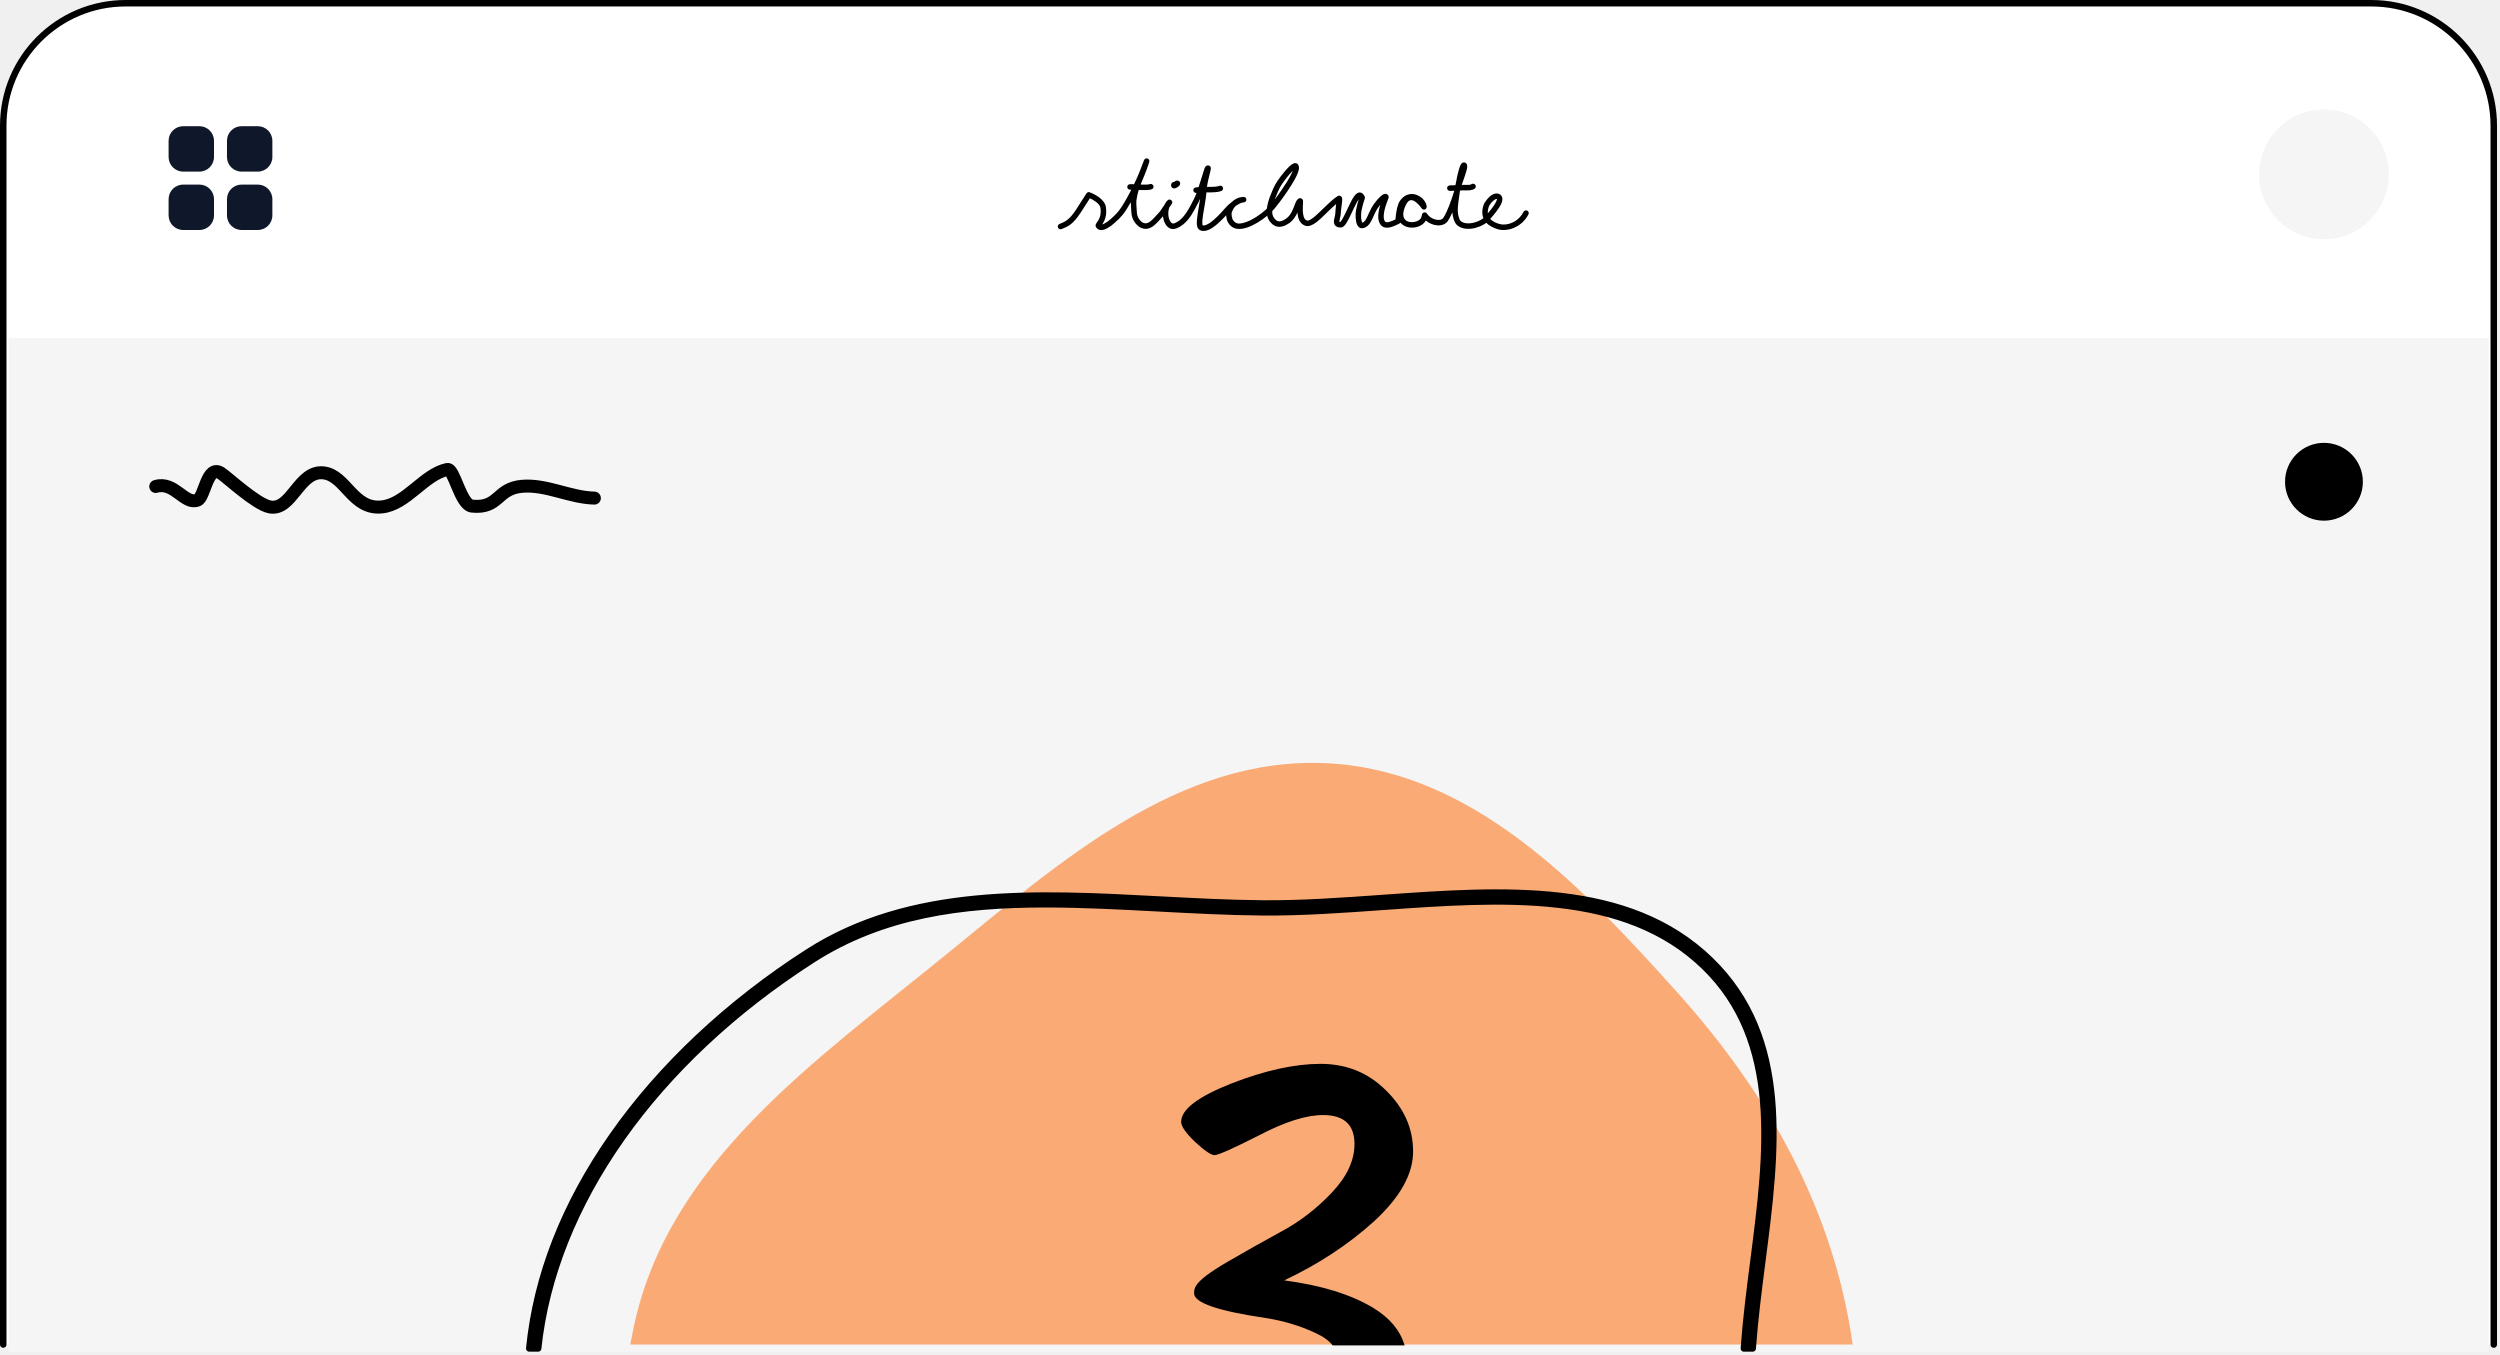
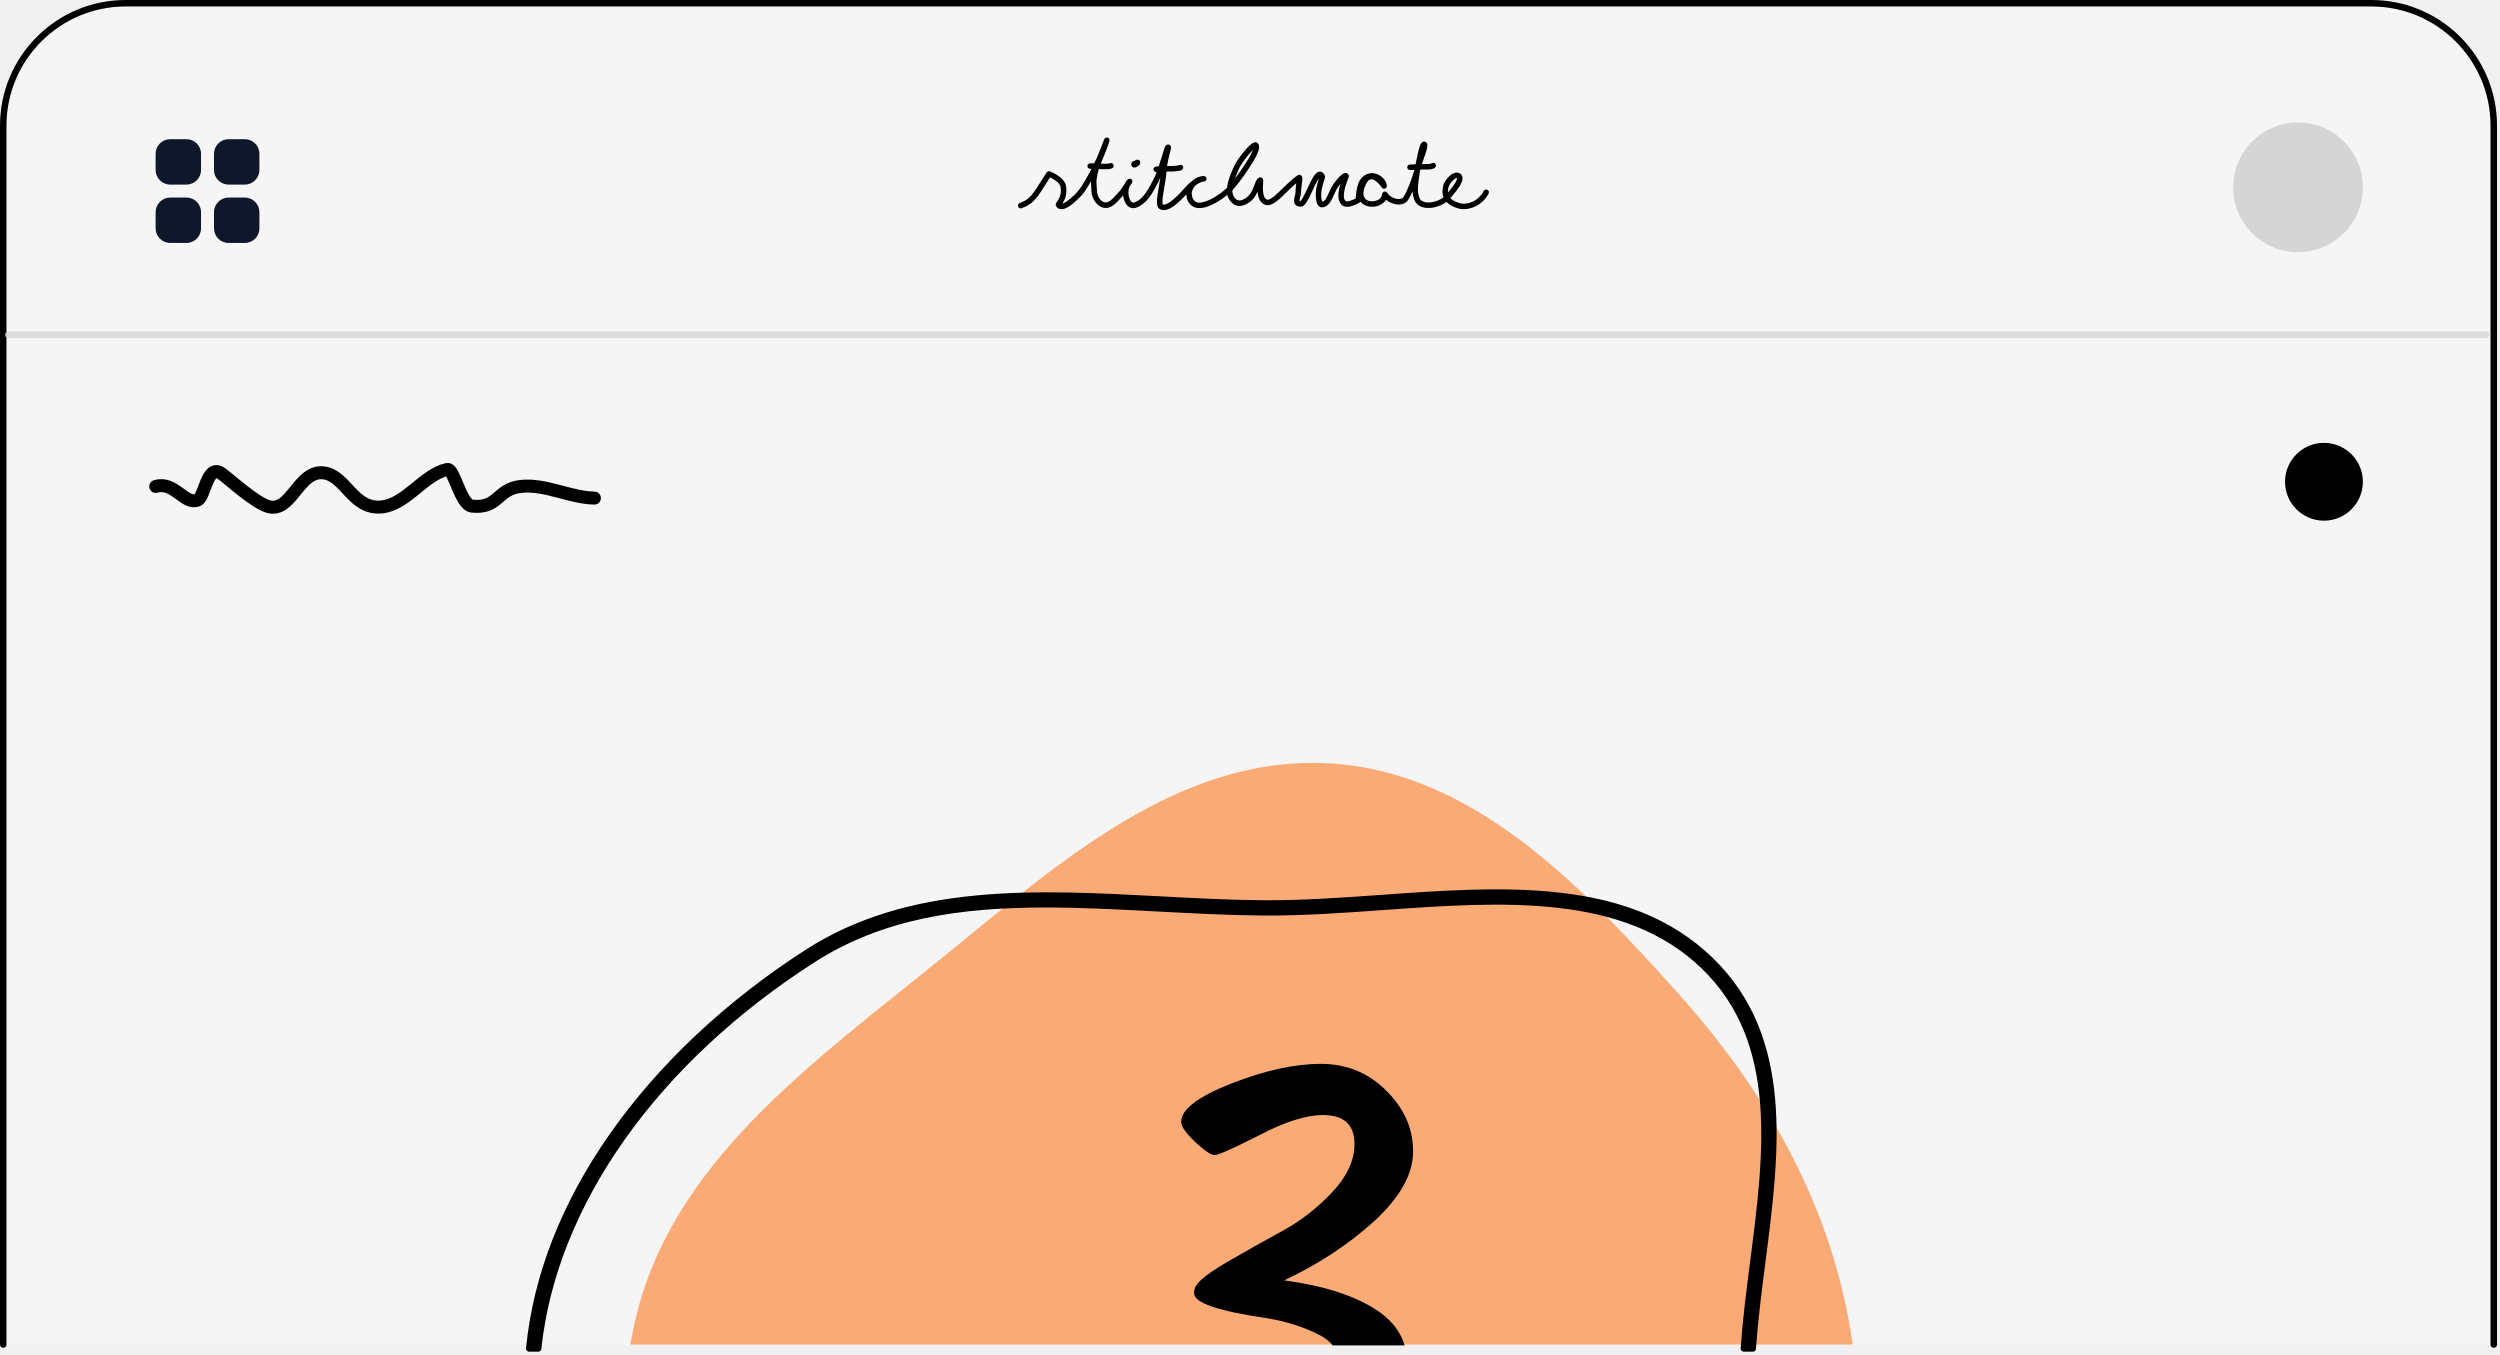
<svg xmlns="http://www.w3.org/2000/svg" width="100%" height="100%" viewBox="0 0 803 435" version="1.1" xml:space="preserve" style="fill-rule:evenodd;clip-rule:evenodd;stroke-linecap:round;stroke-linejoin:round;stroke-miterlimit:1.5;">
-   <path d="M800.998,431.866l0,-391.505c0,-21.701 -17.618,-39.319 -39.318,-39.319l-721.319,-0c-21.701,-0 -39.319,17.618 -39.319,39.319l-0,391.505" style="fill:#fff;stroke:#000;stroke-width:2.08px;" />
-   <rect x="2.754" y="108.576" width="796.609" height="325.703" style="fill:#f5f5f5;" />
+   <path d="M800.998,431.866l0,-391.505c0,-21.701 -17.618,-39.319 -39.318,-39.319l-721.319,-0c-21.701,-0 -39.319,17.618 -39.319,39.319l-0,391.505" style="fill:#f5f5f5;stroke:#000;stroke-width:2.08px;" />
  <path d="M50.026,156.252c5.982,-1.797 9.307,6.061 13.445,4.371c2.292,-0.936 3.04,-11.56 7.466,-8.658c2.217,1.454 11.343,10.012 15.715,10.855c7.1,1.371 9.353,-11.808 17.24,-10.939c7.22,0.794 9.378,11.953 18.78,10.939c7.916,-0.854 13.531,-10.472 20.996,-12.028c2.216,-0.462 4.211,11.416 7.989,11.779c8.78,0.846 7.797,-5.661 16.009,-6.373c7.836,-0.68 15.335,3.607 23.249,3.791" style="fill:none;stroke:#000;stroke-width:4.17px;" />
-   <path d="M58.84,40.537c-2.589,0 -4.687,2.099 -4.687,4.688l-0,5.208c-0,2.589 2.098,4.688 4.687,4.688l5.209,-0c2.588,-0 4.687,-2.099 4.687,-4.688l0,-5.208c0,-2.589 -2.099,-4.688 -4.687,-4.688l-5.209,0Zm0,18.75c-2.589,0 -4.687,2.099 -4.687,4.688l-0,5.208c-0,2.589 2.098,4.688 4.687,4.688l5.209,-0c2.588,-0 4.687,-2.099 4.687,-4.688l0,-5.208c0,-2.589 -2.099,-4.688 -4.687,-4.688l-5.209,0Zm18.75,-18.75c-2.589,0 -4.687,2.099 -4.687,4.688l-0,5.208c-0,2.589 2.098,4.688 4.687,4.688l5.209,-0c2.588,-0 4.687,-2.099 4.687,-4.688l0,-5.208c0,-2.589 -2.099,-4.688 -4.687,-4.688l-5.209,0Zm0,18.75c-2.589,0 -4.687,2.099 -4.687,4.688l-0,5.208c-0,2.589 2.098,4.688 4.687,4.688l5.209,-0c2.588,-0 4.687,-2.099 4.687,-4.688l0,-5.208c0,-2.589 -2.099,-4.688 -4.687,-4.688l-5.209,0Z" style="fill:#0f172a;" />
+   <path d="M54.674,44.704c-2.589,0 -4.688,2.099 -4.688,4.688l0,5.208c0,2.589 2.099,4.687 4.688,4.687l5.208,0c2.589,0 4.687,-2.098 4.687,-4.687l0,-5.208c0,-2.589 -2.098,-4.688 -4.687,-4.688l-5.208,0Zm-0,18.75c-2.589,0 -4.688,2.099 -4.688,4.688l0,5.208c0,2.589 2.099,4.687 4.688,4.687l5.208,0c2.589,0 4.687,-2.098 4.687,-4.687l0,-5.208c0,-2.589 -2.098,-4.688 -4.687,-4.688l-5.208,0Zm18.75,-18.75c-2.589,0 -4.688,2.099 -4.688,4.688l0,5.208c0,2.589 2.099,4.687 4.688,4.687l5.208,0c2.589,0 4.687,-2.098 4.687,-4.687l0,-5.208c0,-2.589 -2.098,-4.688 -4.687,-4.688l-5.208,0Zm-0,18.75c-2.589,0 -4.688,2.099 -4.688,4.688l0,5.208c0,2.589 2.099,4.687 4.688,4.687l5.208,0c2.589,0 4.687,-2.098 4.687,-4.687l0,-5.208c0,-2.589 -2.098,-4.688 -4.687,-4.688l-5.208,0Z" style="fill:#0f172a;" />
  <path d="M202.443,431.866c0.325,-1.726 0.665,-3.451 1.018,-5.165c10.918,-53.071 58.268,-85.748 100.273,-119.963c36.863,-30.024 75.119,-63.987 122.604,-61.579c46.452,2.357 81.222,38.902 112.308,73.494c29.305,32.594 50.33,69.89 56.438,113.213l-392.641,-0Z" style="fill:#faaa75;" />
  <path d="M169.994,433.121c2.323,-23.293 11.281,-46.21 26.699,-68.245c15.558,-22.247 37.281,-42.664 62.83,-59.047c32.981,-21.147 73.515,-18.992 112.712,-16.909c10.981,0.584 22.331,1.188 33.398,1.279c12.396,0.107 25.563,-0.837 38.299,-1.744c38.857,-2.769 79.03,-5.632 105.435,19.933c25.923,25.098 21.221,61.537 16.674,96.781c-1.19,9.242 -2.411,18.723 -3.069,27.952l-2.837,0c0.658,-9.37 1.898,-18.962 3.106,-28.313c4.455,-34.551 9.058,-70.276 -15.84,-94.389c-25.493,-24.686 -65.036,-21.866 -103.271,-19.143c-12.786,0.911 -26.002,1.862 -38.525,1.751c-11.124,-0.092 -22.509,-0.698 -33.526,-1.282c-12.304,-0.654 -24.411,-1.298 -36.199,-1.298c-27.027,-0 -52.399,3.381 -74.83,17.764c-50.969,32.683 -83.339,78.809 -88.196,124.91l-2.86,0Z" style="fill-rule:nonzero;stroke:#000;stroke-width:2.08px;stroke-linecap:butt;stroke-miterlimit:2;" />
  <path d="M428.04,432.144c-1.179,-1.546 -3.065,-2.895 -5.658,-4.047c-4.755,-2.246 -10.039,-3.831 -15.851,-4.756c-15.323,-2.245 -22.984,-4.887 -22.984,-7.925c0,-1.057 0.198,-1.849 0.595,-2.378c1.056,-1.849 4.425,-4.425 10.105,-7.727c5.679,-3.302 11.425,-6.539 17.238,-9.709c5.944,-3.17 11.36,-7.331 16.247,-12.482c4.887,-5.152 7.331,-10.37 7.331,-15.653c-0,-6.209 -3.368,-9.313 -10.105,-9.313c-5.416,0 -12.285,2.18 -20.606,6.539c-8.322,4.227 -13.077,6.34 -14.266,6.34c-1.057,0 -3.104,-1.387 -6.143,-4.161c-3.038,-2.906 -4.557,-5.085 -4.557,-6.538c0,-3.963 5.35,-8.058 16.049,-12.285c10.832,-4.227 20.409,-6.34 28.73,-6.34c8.322,-0 15.323,2.84 21.003,8.52c5.812,5.68 8.718,12.218 8.718,19.615c-0,7.265 -4.161,14.729 -12.483,22.39c-8.321,7.529 -17.964,13.87 -28.928,19.021c12.02,1.585 21.597,4.557 28.73,8.916c5.245,3.205 8.562,7.196 9.95,11.973l-23.115,-0Z" style="fill-rule:nonzero;" />
  <g>
    <g>
-       <path d="M364.242,59.193c-0.229,-0.033 -0.478,-0.063 -1.317,-0.031c-0.487,0.018 -0.867,0.429 -0.849,0.916c0.018,0.487 0.429,0.867 0.916,0.849c0.149,-0.006 0.279,-0.01 0.394,-0.012c-1.227,2.416 -2.919,5.507 -4.277,7.106c-0.69,0.813 -2.065,2.22 -3.416,3.185c-0.583,0.417 -1.153,0.755 -1.652,0.88l0.045,-0.067c0.668,-1.02 1.568,-2.787 1.121,-5.548c-0.197,-1.216 -1.088,-2.272 -2.139,-3.064c-1.406,-1.06 -3.045,-1.653 -3.045,-1.653c-0.389,-0.141 -0.825,0.008 -1.046,0.359c-0,-0 -1.645,2.602 -3.26,5.097c-2.276,3.515 -3.677,4.032 -5.411,4.735c-0.451,0.183 -0.669,0.699 -0.486,1.15c0.183,0.452 0.698,0.67 1.15,0.487c1.989,-0.807 3.617,-1.378 6.229,-5.413c1.135,-1.752 2.284,-3.558 2.871,-4.482c0.514,0.235 1.256,0.618 1.935,1.13c0.682,0.514 1.331,1.147 1.459,1.936c0.445,2.752 -0.824,4.244 -1.254,4.875c-0.178,0.26 -0.265,0.474 -0.293,0.614c-0.056,0.287 0.008,0.517 0.123,0.704c0.595,0.966 1.604,1.179 2.835,0.728c1.901,-0.697 4.502,-3.24 5.58,-4.51c0.855,-1.006 1.84,-2.579 2.768,-4.22c0.006,1.001 0.134,2.471 0.17,3.325c0.107,2.596 1.997,4.512 3.283,4.986c1.54,0.567 2.821,0.124 4.049,-0.871c0.919,-0.745 1.812,-1.832 2.82,-2.908c0.079,0.673 0.241,1.318 0.478,1.879c0.723,1.708 2.086,2.657 3.816,2.009c1.547,-0.579 2.805,-1.653 3.848,-2.939c1.452,-1.79 2.48,-3.993 3.355,-5.65c0.145,-0.275 0.298,-0.605 0.455,-0.976c-0.373,2.615 -0.981,5.378 -1.077,7.217c-0.04,0.774 0.013,1.411 0.16,1.859c0.164,0.498 0.446,0.829 0.795,1.019c0.822,0.446 1.86,0.386 2.995,-0.14c1.727,-0.8 3.774,-2.735 5.465,-4.59c0.106,1.474 0.581,2.796 1.946,3.748c1.172,0.816 2.914,0.802 4.805,0.167c2.212,-0.743 4.658,-2.292 6.439,-3.784c0.111,0.508 0.292,0.986 0.557,1.414c0.742,1.2 1.605,1.807 2.49,2.038c1.284,0.335 2.696,-0.144 4.05,-1.089c1.242,-0.867 2.041,-2.149 2.618,-3.387c0.027,0.356 0.069,0.704 0.129,1.025c0.29,1.549 1.048,2.84 2.527,3.246c0.913,0.251 2.094,-0.16 3.367,-1.114c1.909,-1.429 4.206,-4.071 6.408,-5.892c-0.117,0.976 -0.247,2.208 -0.27,2.99c-0.021,0.737 -0.372,1.626 -0.438,2.333c-0.058,0.626 0.067,1.156 0.387,1.545c0.307,0.372 0.83,0.679 1.756,0.68c0.306,0.001 0.645,-0.109 0.983,-0.382c0.28,-0.227 0.589,-0.599 0.9,-1.089c0.976,-1.534 2.117,-4.386 3.183,-6.363c0.262,-0.486 0.517,-0.914 0.766,-1.243c-0.243,0.768 -0.628,2.087 -0.865,3.378c-0.299,1.635 -0.167,3.77 0.353,4.84c0.404,0.831 1.036,1.179 1.73,1.074c1.179,-0.178 1.984,-0.921 2.635,-2.027c0.745,-1.262 1.284,-3.066 2.389,-4.63c0.196,-0.276 0.429,-0.583 0.68,-0.89c-0.169,0.525 -0.309,1.009 -0.364,1.316c-0.082,0.461 -0.383,1.716 -0.294,2.937c0.071,0.984 0.394,1.934 1.122,2.586c0.545,0.488 1.364,0.64 2.268,0.503c1.571,-0.237 3.42,-1.316 3.42,-1.316c0.123,-0.073 0.225,-0.173 0.298,-0.291c0.043,0.056 0.088,0.111 0.134,0.164c1.351,1.559 3.913,1.829 5.846,1.031c0.951,-0.392 1.735,-1.029 2.186,-1.848c1.101,0.946 2.534,1.501 3.83,1.561c1.361,0.062 2.561,-0.413 3.226,-1.398c0.487,-0.723 0.979,-1.682 1.458,-2.779c0.057,0.646 0.208,1.512 0.462,2.281c0.252,0.766 0.621,1.431 1.046,1.8c1.189,1.033 2.815,1.339 4.455,1.17c1.918,-0.196 3.832,-1.042 4.967,-1.904c0.99,1.05 2.41,1.692 3.743,2.083c2.803,0.823 7.5,-0.429 9.772,-4.782c0.226,-0.432 0.058,-0.966 -0.374,-1.191c-0.432,-0.226 -0.966,-0.058 -1.192,0.374c-1.804,3.458 -5.482,4.558 -7.709,3.904c-1.062,-0.311 -2.238,-0.777 -2.997,-1.634c1.142,-1.286 2.9,-3.391 3.577,-4.968c0.544,-1.266 0.383,-2.294 -0.358,-2.835c-0.667,-0.489 -1.469,-0.495 -2.284,-0.115c-1.363,0.634 -2.768,2.504 -3.079,3.457c-0.575,1.759 -0.495,3.136 -0.057,4.223c-0.862,0.731 -2.534,1.462 -4.189,1.632c-1.141,0.117 -2.289,-0.028 -3.116,-0.747c-0.235,-0.204 -0.389,-0.597 -0.528,-1.019c-0.262,-0.795 -0.395,-1.718 -0.399,-2.232c-0.011,-1.316 0.288,-3.816 0.703,-6.359c0.017,-0.055 0.034,-0.11 0.05,-0.165l1.225,-0.046c0.545,-0.021 1.222,0.047 1.866,-0.017c0.561,-0.056 1.099,-0.204 1.559,-0.505c0.408,-0.266 0.523,-0.814 0.256,-1.222c-0.266,-0.408 -0.814,-0.523 -1.222,-0.256c-0.296,0.194 -0.665,0.229 -1.029,0.243c-0.527,0.021 -1.056,-0.024 -1.497,-0.008l-0.624,0.024c0.491,-1.534 1.358,-3.757 1.649,-5.074c0.148,-0.669 0.126,-1.187 0.022,-1.457c-0.156,-0.407 -0.444,-0.62 -0.814,-0.686c-0.251,-0.045 -0.534,-0.007 -0.813,0.218c-0.209,0.167 -0.532,0.685 -0.801,1.516c-0.403,1.241 -0.868,3.333 -1.275,5.56l-1.831,0.069c-0.487,0.019 -0.868,0.429 -0.849,0.916c0.018,0.487 0.429,0.867 0.916,0.849l1.396,-0.053c-1.018,3.322 -2.284,6.873 -3.549,8.747c-0.339,0.502 -0.987,0.653 -1.68,0.622c-1.282,-0.059 -2.758,-0.788 -3.521,-2.006c-0.259,-0.413 -0.804,-0.538 -1.217,-0.28c-0.261,0.164 -0.407,0.442 -0.414,0.729c-0.064,0.104 -0.107,0.222 -0.124,0.35c-0.128,1 -1.117,1.607 -2.182,1.839c-1.13,0.246 -2.423,0.072 -3.152,-0.769c-0.643,-0.742 -0.763,-1.953 -0.122,-3.71c0.592,-1.619 1.208,-2.365 1.943,-2.482c0.643,-0.103 1.266,0.289 1.809,0.724c1.005,0.806 1.726,1.898 1.726,1.898c0.213,0.323 0.612,0.47 0.983,0.362c0.372,-0.108 0.63,-0.445 0.637,-0.832c0.014,-0.766 -0.43,-1.746 -1.235,-2.558c-1.043,-1.052 -2.653,-1.814 -4.282,-1.521c-1.081,0.195 -2.196,0.842 -3.148,2.247c-0.348,0.513 -0.635,1.326 -0.843,2.222c-0.31,1.337 -0.465,2.864 -0.528,3.63c-0.428,0.222 -1.146,0.562 -1.871,0.761c-0.327,0.09 -0.655,0.153 -0.95,0.144c-0.152,-0.005 -0.295,-0.014 -0.394,-0.103c-0.387,-0.347 -0.502,-0.875 -0.54,-1.399c-0.075,-1.04 0.202,-2.107 0.272,-2.5c0.173,-0.968 1.098,-3.273 1.251,-3.775c0.137,-0.45 -0.024,-0.735 -0.055,-0.791c-0.147,-0.26 -0.356,-0.416 -0.604,-0.497c-0.226,-0.075 -0.522,-0.086 -0.864,0.051c-0.274,0.111 -0.641,0.36 -1.033,0.717c-0.728,0.663 -1.613,1.721 -2.192,2.541c-0.963,1.362 -1.527,2.892 -2.136,4.129c-0.415,0.844 -0.796,1.567 -1.541,1.766c-0.051,-0.097 -0.129,-0.257 -0.169,-0.391c-0.271,-0.912 -0.285,-2.314 -0.081,-3.424c0.354,-1.935 0.965,-3.567 1.058,-3.933c0.089,-0.349 -0.003,-0.57 -0.032,-0.639c-0.369,-0.862 -0.878,-1.196 -1.322,-1.282c-0.345,-0.067 -0.713,-0.007 -1.087,0.219c-0.318,0.193 -0.667,0.543 -1.013,1.029c-1.19,1.675 -2.559,5.254 -3.724,7.252c-0.173,0.297 -0.339,0.554 -0.5,0.754c-0.06,0.075 -0.148,0.161 -0.199,0.209c-0.109,-0.011 -0.215,-0.033 -0.267,-0.045c-0.005,-0.045 -0.011,-0.119 -0.009,-0.169c0.007,-0.137 0.032,-0.284 0.062,-0.438c0.135,-0.675 0.37,-1.434 0.389,-2.083c0.044,-1.525 0.518,-3.949 0.456,-4.692c-0.041,-0.475 -0.27,-0.733 -0.43,-0.849c-0.28,-0.202 -0.644,-0.305 -1.091,-0.016c-2.269,1.463 -4.768,4.297 -6.921,6.193c-0.65,0.572 -1.263,1.054 -1.826,1.359c-0.374,0.202 -0.699,0.347 -0.991,0.267c-0.81,-0.222 -1.1,-1.02 -1.259,-1.868c-0.334,-1.778 0.007,-3.895 -0.062,-4.425c-0.068,-0.518 -0.378,-0.731 -0.565,-0.815c-0.224,-0.1 -0.487,-0.13 -0.785,0.016c-0.231,0.112 -0.461,0.309 -0.666,0.609c-0.181,0.266 -0.357,0.639 -0.538,1.088c-0.544,1.349 -1.156,3.565 -2.877,4.765c-0.88,0.614 -1.761,1.047 -2.594,0.829c-0.525,-0.136 -0.994,-0.547 -1.435,-1.259c-0.347,-0.561 -0.458,-1.246 -0.445,-1.961c0.666,-0.668 1.004,-1.151 2.278,-2.768c0.805,-1.022 3.991,-5.367 5.48,-8.436c0.502,-1.036 0.809,-1.951 0.842,-2.59c0.024,-0.456 -0.075,-0.823 -0.249,-1.097c-0.305,-0.48 -0.815,-0.705 -1.537,-0.411c-0.321,0.13 -0.746,0.424 -1.209,0.848c-0.887,0.811 -1.998,2.132 -2.878,3.298c-1.543,2.044 -2.103,3.105 -3.001,5.346c-0.166,0.416 -1.042,2.348 -1.364,4.402c-0.032,0.202 -0.058,0.405 -0.077,0.608c-0.139,0.13 -0.295,0.273 -0.472,0.435c-1.644,1.498 -4.165,3.192 -6.427,3.952c-1.272,0.427 -2.445,0.607 -3.233,0.058c-0.979,-0.683 -1.182,-1.691 -1.212,-2.768c-0.01,-0.361 0.199,-0.961 0.563,-1.575c0.19,-0.319 0.427,-0.642 0.712,-0.935c0.988,-0.707 1.802,-1.015 2.272,-1.133c0.032,-0.003 0.063,-0.005 0.095,-0.007c0.497,-0.032 0.726,-0.193 0.767,-0.225c0.383,-0.297 0.379,-0.65 0.32,-0.901c-0.033,-0.142 -0.167,-0.631 -0.804,-0.685c-0.057,-0.005 -0.231,0.004 -0.499,0.056c-1.378,0.116 -2.485,0.749 -3.315,1.564c-0.728,0.533 -1.514,1.237 -2.315,2.167c-1.437,1.666 -3.304,3.637 -4.993,4.712c-0.49,0.312 -0.959,0.546 -1.393,0.649c-0.26,0.061 -0.5,0.078 -0.708,-0.01c-0.02,-0.061 -0.064,-0.205 -0.079,-0.312c-0.036,-0.267 -0.037,-0.589 -0.018,-0.953c0.122,-2.343 1.075,-6.188 1.316,-9.315c0.554,0.003 1.111,0.008 1.645,-0.003c1.242,-0.023 2.373,-0.133 3.157,-0.45c0.452,-0.182 0.671,-0.697 0.489,-1.149c-0.183,-0.452 -0.698,-0.671 -1.15,-0.488c-0.627,0.252 -1.536,0.303 -2.529,0.322c-0.473,0.009 -0.963,0.008 -1.455,0.007c0.341,-2.364 1.234,-5.152 1.268,-5.833c0.043,-0.867 -0.582,-1.072 -0.899,-1.082c-0.155,-0.005 -0.543,0.028 -0.913,0.511c-0.054,0.07 -0.244,0.5 -0.461,1.192c-0.367,1.172 -0.994,3.293 -1.66,5.278c-0.344,0.027 -0.671,0.066 -0.975,0.121c-0.479,0.088 -0.798,0.548 -0.71,1.027c0.087,0.48 0.547,0.798 1.026,0.711l0.003,-0.001c-0.298,0.795 -0.59,1.492 -0.856,1.995c-0.696,1.318 -1.485,3.002 -2.532,4.515c-0.965,1.395 -2.148,2.654 -3.728,3.245c-0.756,0.284 -1.254,-0.297 -1.57,-1.044c-0.403,-0.951 -0.511,-2.225 -0.271,-3.335c0.052,-0.239 0.119,-0.471 0.205,-0.689c0.332,-0.481 0.611,-0.89 0.731,-1.069c0.081,-0.121 0.12,-0.196 0.125,-0.205c0.322,-0.676 -0.216,-1.055 -0.315,-1.119c-0.127,-0.083 -0.584,-0.364 -1.078,0.087c-0.43,0.394 -0.773,0.899 -1.026,1.473c-0.658,0.968 -1.451,2.128 -1.501,2.18c-1.056,1.103 -1.963,2.257 -2.907,3.023c-0.711,0.576 -1.434,0.914 -2.327,0.586c-0.865,-0.319 -2.057,-1.657 -2.129,-3.402c-0.042,-1.014 -0.247,-2.966 -0.153,-3.744c0.152,-1.248 0.418,-2.372 0.756,-3.446c0.463,0.029 1.744,0.098 2.751,0.045c0.695,-0.037 1.28,-0.163 1.56,-0.322c0.423,-0.241 0.571,-0.781 0.329,-1.204c-0.237,-0.416 -0.762,-0.566 -1.182,-0.342c-0.03,0.006 -0.473,0.087 -0.8,0.104c-0.678,0.036 -1.489,0.011 -2.047,-0.015c0.772,-2.005 1.717,-3.978 2.518,-6.45c0.191,-0.59 0.269,-0.877 0.276,-0.924c0.08,-0.544 -0.259,-0.778 -0.345,-0.842c-0.237,-0.177 -0.526,-0.254 -0.876,-0.105c-0.027,0.012 -0.34,0.137 -0.524,0.601c-0.26,0.653 -1.459,3.964 -2.467,6.144c-0.119,0.257 -0.369,0.793 -0.711,1.497Zm116.566,4.729c-0.086,-0.043 -0.185,-0.02 -0.286,0.01c-0.179,0.054 -0.36,0.157 -0.541,0.283c-0.82,0.572 -1.595,1.613 -1.784,2.191c-0.266,0.816 -0.357,1.516 -0.304,2.118c0.8,-0.928 1.736,-2.093 2.35,-3.143c0.227,-0.388 0.409,-0.755 0.506,-1.084c0.032,-0.106 0.054,-0.206 0.06,-0.299c0.002,-0.022 0,-0.054 -0.001,-0.076Zm-65.572,-9.063c-0.052,0.047 -0.102,0.095 -0.15,0.143c-0.75,0.753 -1.609,1.793 -2.312,2.724c-1.424,1.888 -1.941,2.868 -2.77,4.939c-0.074,0.185 -0.306,0.7 -0.558,1.397l0.082,-0.105c0.775,-0.983 3.847,-5.16 5.279,-8.114c0.17,-0.35 0.316,-0.68 0.429,-0.984Zm-38.037,3.604c-0.408,-0.058 -0.814,0.177 -0.956,0.58c-0.212,0.6 -0.002,0.954 0.166,1.143c0.184,0.207 0.456,0.352 0.828,0.331c0.316,-0.018 0.903,-0.298 1.282,-0.614c0.289,-0.242 0.458,-0.514 0.509,-0.667c0.079,-0.238 0.056,-0.445 -0.002,-0.612c-0.082,-0.234 -0.386,-0.809 -1.289,-0.57c-0.236,0.062 -0.424,0.214 -0.538,0.409Z" />
+       <path d="M351.442,52.489c-0.229,-0.032 -0.477,-0.063 -1.317,-0.031c-0.487,0.019 -0.867,0.429 -0.848,0.916c0.018,0.487 0.428,0.867 0.915,0.849c0.149,-0.006 0.28,-0.009 0.395,-0.011c-1.228,2.415 -2.92,5.506 -4.277,7.106c-0.69,0.812 -2.066,2.22 -3.416,3.184c-0.583,0.417 -1.153,0.756 -1.653,0.881l0.045,-0.068c0.668,-1.019 1.568,-2.787 1.121,-5.548c-0.197,-1.216 -1.088,-2.272 -2.139,-3.064c-1.405,-1.06 -3.044,-1.652 -3.044,-1.652c-0.39,-0.141 -0.825,0.008 -1.047,0.358c0,0 -1.645,2.603 -3.26,5.097c-2.276,3.516 -3.677,4.032 -5.41,4.735c-0.452,0.184 -0.67,0.699 -0.487,1.151c0.184,0.451 0.699,0.669 1.15,0.486c1.99,-0.807 3.618,-1.377 6.23,-5.412c1.134,-1.753 2.283,-3.558 2.87,-4.483c0.514,0.235 1.257,0.619 1.935,1.13c0.682,0.514 1.331,1.147 1.459,1.936c0.446,2.753 -0.823,4.244 -1.254,4.875c-0.178,0.26 -0.265,0.474 -0.292,0.614c-0.057,0.287 0.007,0.517 0.122,0.705c0.595,0.965 1.604,1.178 2.835,0.727c1.901,-0.696 4.503,-3.239 5.581,-4.509c0.854,-1.007 1.839,-2.579 2.768,-4.221c0.005,1.001 0.134,2.472 0.169,3.325c0.107,2.596 1.997,4.513 3.283,4.986c1.541,0.567 2.822,0.124 4.049,-0.871c0.919,-0.745 1.813,-1.831 2.82,-2.908c0.079,0.673 0.241,1.318 0.479,1.879c0.723,1.708 2.086,2.657 3.816,2.01c1.547,-0.579 2.805,-1.654 3.847,-2.939c1.452,-1.791 2.481,-3.994 3.355,-5.651c0.145,-0.274 0.298,-0.604 0.455,-0.976c-0.373,2.615 -0.981,5.378 -1.076,7.217c-0.041,0.774 0.012,1.411 0.16,1.859c0.164,0.498 0.445,0.83 0.795,1.019c0.822,0.446 1.86,0.387 2.994,-0.139c1.728,-0.801 3.774,-2.735 5.465,-4.591c0.107,1.475 0.581,2.796 1.946,3.748c1.172,0.817 2.914,0.802 4.805,0.167c2.213,-0.743 4.658,-2.292 6.44,-3.784c0.111,0.508 0.291,0.986 0.556,1.414c0.743,1.2 1.605,1.808 2.491,2.039c1.283,0.334 2.695,-0.145 4.05,-1.09c1.241,-0.866 2.041,-2.149 2.618,-3.387c0.027,0.356 0.068,0.705 0.128,1.026c0.291,1.548 1.048,2.839 2.528,3.246c0.912,0.25 2.093,-0.161 3.367,-1.114c1.908,-1.43 4.206,-4.072 6.408,-5.892c-0.117,0.976 -0.248,2.208 -0.27,2.99c-0.022,0.736 -0.372,1.626 -0.438,2.332c-0.059,0.626 0.066,1.157 0.386,1.545c0.308,0.373 0.83,0.679 1.756,0.681c0.306,0 0.646,-0.109 0.984,-0.383c0.28,-0.226 0.588,-0.599 0.9,-1.089c0.975,-1.534 2.116,-4.386 3.183,-6.363c0.262,-0.485 0.517,-0.914 0.765,-1.243c-0.242,0.768 -0.628,2.087 -0.864,3.378c-0.3,1.635 -0.168,3.77 0.352,4.84c0.405,0.831 1.037,1.179 1.731,1.075c1.178,-0.178 1.983,-0.922 2.635,-2.027c0.744,-1.263 1.284,-3.066 2.389,-4.631c0.195,-0.276 0.429,-0.583 0.679,-0.889c-0.169,0.525 -0.308,1.008 -0.363,1.315c-0.082,0.461 -0.383,1.716 -0.295,2.937c0.071,0.984 0.395,1.935 1.123,2.587c0.544,0.488 1.364,0.639 2.267,0.503c1.571,-0.237 3.42,-1.317 3.42,-1.317c0.123,-0.073 0.225,-0.173 0.299,-0.291c0.043,0.057 0.087,0.111 0.133,0.164c1.351,1.559 3.913,1.83 5.847,1.032c0.95,-0.393 1.735,-1.03 2.185,-1.848c1.101,0.945 2.535,1.5 3.831,1.56c1.36,0.063 2.56,-0.413 3.225,-1.398c0.488,-0.722 0.979,-1.682 1.459,-2.779c0.056,0.647 0.208,1.513 0.461,2.282c0.252,0.765 0.621,1.43 1.047,1.8c1.189,1.033 2.814,1.338 4.455,1.17c1.917,-0.197 3.831,-1.043 4.966,-1.905c0.991,1.05 2.411,1.692 3.743,2.083c2.804,0.823 7.501,-0.428 9.773,-4.782c0.225,-0.432 0.057,-0.966 -0.375,-1.191c-0.432,-0.226 -0.966,-0.058 -1.191,0.374c-1.805,3.458 -5.483,4.558 -7.71,3.905c-1.061,-0.312 -2.237,-0.777 -2.996,-1.634c1.142,-1.287 2.9,-3.392 3.577,-4.969c0.543,-1.265 0.382,-2.293 -0.358,-2.835c-0.668,-0.488 -1.469,-0.495 -2.284,-0.115c-1.364,0.635 -2.769,2.504 -3.08,3.458c-0.574,1.758 -0.494,3.136 -0.056,4.222c-0.863,0.732 -2.535,1.462 -4.189,1.632c-1.142,0.117 -2.29,-0.028 -3.117,-0.746c-0.235,-0.204 -0.389,-0.598 -0.528,-1.02c-0.262,-0.795 -0.394,-1.718 -0.398,-2.232c-0.011,-1.316 0.287,-3.815 0.703,-6.358c0.016,-0.055 0.033,-0.11 0.05,-0.165l1.224,-0.047c0.545,-0.02 1.222,0.048 1.867,-0.017c0.561,-0.056 1.098,-0.204 1.558,-0.504c0.408,-0.267 0.523,-0.814 0.257,-1.222c-0.267,-0.408 -0.814,-0.523 -1.222,-0.257c-0.297,0.194 -0.665,0.229 -1.03,0.244c-0.526,0.02 -1.056,-0.025 -1.497,-0.008l-0.624,0.023c0.492,-1.534 1.359,-3.757 1.649,-5.074c0.148,-0.669 0.127,-1.186 0.023,-1.456c-0.157,-0.408 -0.445,-0.621 -0.814,-0.686c-0.251,-0.045 -0.535,-0.008 -0.814,0.217c-0.208,0.167 -0.532,0.686 -0.801,1.517c-0.402,1.241 -0.868,3.332 -1.274,5.559l-1.832,0.07c-0.487,0.018 -0.867,0.428 -0.849,0.915c0.019,0.487 0.429,0.868 0.916,0.849l1.397,-0.053c-1.019,3.323 -2.285,6.874 -3.55,8.747c-0.339,0.502 -0.987,0.654 -1.68,0.622c-1.281,-0.059 -2.757,-0.788 -3.521,-2.006c-0.258,-0.413 -0.804,-0.538 -1.217,-0.279c-0.261,0.163 -0.407,0.442 -0.413,0.729c-0.064,0.103 -0.108,0.221 -0.124,0.35c-0.128,1 -1.117,1.607 -2.183,1.838c-1.13,0.246 -2.423,0.073 -3.151,-0.768c-0.644,-0.743 -0.764,-1.954 -0.122,-3.711c0.591,-1.618 1.207,-2.364 1.943,-2.482c0.643,-0.103 1.266,0.289 1.809,0.724c1.005,0.806 1.725,1.899 1.725,1.899c0.213,0.323 0.612,0.469 0.984,0.361c0.371,-0.108 0.629,-0.445 0.636,-0.832c0.014,-0.766 -0.429,-1.746 -1.234,-2.557c-1.043,-1.053 -2.654,-1.815 -4.282,-1.521c-1.081,0.194 -2.196,0.842 -3.148,2.246c-0.348,0.513 -0.636,1.326 -0.843,2.223c-0.31,1.337 -0.465,2.863 -0.529,3.629c-0.428,0.222 -1.145,0.563 -1.87,0.762c-0.328,0.089 -0.656,0.152 -0.951,0.143c-0.152,-0.005 -0.295,-0.014 -0.394,-0.102c-0.387,-0.347 -0.502,-0.876 -0.54,-1.399c-0.075,-1.04 0.203,-2.107 0.272,-2.5c0.173,-0.969 1.098,-3.273 1.251,-3.776c0.137,-0.449 -0.023,-0.735 -0.055,-0.791c-0.147,-0.259 -0.355,-0.416 -0.603,-0.497c-0.227,-0.074 -0.523,-0.086 -0.864,0.052c-0.275,0.11 -0.642,0.359 -1.033,0.716c-0.728,0.663 -1.613,1.722 -2.192,2.541c-0.963,1.363 -1.527,2.892 -2.136,4.129c-0.416,0.844 -0.796,1.567 -1.541,1.766c-0.051,-0.097 -0.13,-0.257 -0.17,-0.391c-0.27,-0.911 -0.284,-2.314 -0.081,-3.424c0.354,-1.934 0.966,-3.566 1.059,-3.932c0.089,-0.349 -0.003,-0.57 -0.033,-0.64c-0.368,-0.861 -0.877,-1.196 -1.321,-1.282c-0.346,-0.067 -0.714,-0.007 -1.088,0.22c-0.318,0.193 -0.667,0.542 -1.012,1.028c-1.191,1.676 -2.56,5.255 -3.725,7.253c-0.172,0.296 -0.338,0.553 -0.499,0.753c-0.06,0.075 -0.149,0.161 -0.2,0.209c-0.109,-0.011 -0.214,-0.033 -0.267,-0.045c-0.005,-0.044 -0.011,-0.118 -0.008,-0.169c0.007,-0.137 0.031,-0.284 0.062,-0.437c0.135,-0.676 0.369,-1.435 0.388,-2.083c0.044,-1.526 0.519,-3.949 0.456,-4.692c-0.04,-0.476 -0.27,-0.733 -0.43,-0.849c-0.279,-0.203 -0.643,-0.305 -1.091,-0.017c-2.268,1.464 -4.768,4.297 -6.92,6.193c-0.651,0.573 -1.264,1.055 -1.827,1.359c-0.374,0.202 -0.699,0.348 -0.99,0.268c-0.811,-0.223 -1.101,-1.021 -1.26,-1.869c-0.333,-1.777 0.007,-3.895 -0.062,-4.425c-0.067,-0.517 -0.377,-0.731 -0.565,-0.814c-0.224,-0.101 -0.486,-0.131 -0.785,0.015c-0.231,0.112 -0.461,0.31 -0.665,0.609c-0.181,0.266 -0.358,0.64 -0.539,1.088c-0.544,1.349 -1.156,3.565 -2.877,4.766c-0.879,0.613 -1.76,1.046 -2.594,0.829c-0.525,-0.137 -0.994,-0.548 -1.434,-1.259c-0.347,-0.561 -0.459,-1.247 -0.446,-1.962c0.666,-0.668 1.004,-1.151 2.278,-2.768c0.805,-1.021 3.992,-5.366 5.48,-8.436c0.503,-1.036 0.809,-1.951 0.843,-2.589c0.024,-0.457 -0.076,-0.824 -0.25,-1.098c-0.305,-0.479 -0.815,-0.704 -1.537,-0.411c-0.321,0.13 -0.745,0.424 -1.209,0.848c-0.886,0.811 -1.997,2.132 -2.878,3.298c-1.542,2.044 -2.103,3.105 -3,5.347c-0.167,0.416 -1.043,2.347 -1.365,4.402c-0.031,0.202 -0.057,0.405 -0.077,0.607c-0.139,0.131 -0.294,0.274 -0.472,0.436c-1.643,1.497 -4.165,3.192 -6.427,3.951c-1.272,0.427 -2.444,0.608 -3.233,0.058c-0.979,-0.683 -1.181,-1.691 -1.211,-2.768c-0.01,-0.36 0.198,-0.961 0.563,-1.574c0.19,-0.32 0.426,-0.643 0.711,-0.935c0.988,-0.708 1.803,-1.016 2.273,-1.133c0.031,-0.003 0.062,-0.006 0.094,-0.008c0.497,-0.032 0.727,-0.193 0.767,-0.225c0.383,-0.297 0.379,-0.65 0.32,-0.901c-0.033,-0.142 -0.166,-0.63 -0.803,-0.685c-0.057,-0.005 -0.231,0.004 -0.499,0.057c-1.378,0.115 -2.485,0.749 -3.315,1.564c-0.729,0.532 -1.515,1.237 -2.316,2.166c-1.437,1.667 -3.303,3.637 -4.993,4.712c-0.49,0.312 -0.959,0.547 -1.393,0.649c-0.259,0.061 -0.499,0.078 -0.708,-0.01c-0.019,-0.06 -0.064,-0.205 -0.078,-0.311c-0.036,-0.268 -0.038,-0.589 -0.019,-0.953c0.122,-2.344 1.075,-6.189 1.316,-9.315c0.555,0.002 1.112,0.007 1.646,-0.003c1.241,-0.024 2.372,-0.134 3.156,-0.45c0.452,-0.182 0.671,-0.697 0.489,-1.149c-0.182,-0.452 -0.697,-0.671 -1.149,-0.489c-0.627,0.253 -1.537,0.303 -2.53,0.322c-0.473,0.009 -0.963,0.008 -1.455,0.008c0.342,-2.365 1.235,-5.152 1.268,-5.834c0.043,-0.867 -0.581,-1.072 -0.899,-1.082c-0.155,-0.005 -0.543,0.028 -0.912,0.511c-0.054,0.071 -0.244,0.5 -0.462,1.193c-0.367,1.171 -0.994,3.293 -1.66,5.277c-0.344,0.028 -0.671,0.067 -0.974,0.122c-0.48,0.087 -0.798,0.547 -0.711,1.027c0.087,0.479 0.547,0.798 1.027,0.71l0.002,-0c-0.298,0.794 -0.589,1.491 -0.855,1.995c-0.696,1.318 -1.485,3.002 -2.532,4.515c-0.966,1.395 -2.148,2.653 -3.728,3.245c-0.757,0.283 -1.255,-0.297 -1.571,-1.044c-0.403,-0.952 -0.511,-2.226 -0.271,-3.336c0.052,-0.239 0.119,-0.471 0.206,-0.689c0.331,-0.481 0.61,-0.89 0.73,-1.069c0.081,-0.12 0.121,-0.195 0.125,-0.204c0.323,-0.677 -0.216,-1.056 -0.314,-1.12c-0.127,-0.083 -0.585,-0.364 -1.079,0.088c-0.43,0.393 -0.773,0.898 -1.025,1.472c-0.658,0.969 -1.451,2.128 -1.501,2.18c-1.056,1.103 -1.963,2.258 -2.908,3.023c-0.711,0.577 -1.434,0.915 -2.326,0.586c-0.865,-0.318 -2.057,-1.657 -2.129,-3.402c-0.042,-1.014 -0.248,-2.966 -0.153,-3.744c0.151,-1.248 0.418,-2.371 0.755,-3.446c0.463,0.029 1.744,0.098 2.752,0.045c0.694,-0.036 1.28,-0.162 1.559,-0.322c0.423,-0.241 0.571,-0.781 0.33,-1.204c-0.237,-0.416 -0.763,-0.566 -1.183,-0.342c-0.03,0.006 -0.473,0.087 -0.799,0.105c-0.678,0.035 -1.49,0.011 -2.048,-0.016c0.773,-2.005 1.717,-3.977 2.518,-6.45c0.191,-0.59 0.269,-0.876 0.276,-0.923c0.081,-0.545 -0.259,-0.778 -0.345,-0.843c-0.237,-0.177 -0.525,-0.254 -0.876,-0.104c-0.026,0.011 -0.339,0.136 -0.524,0.6c-0.26,0.653 -1.459,3.964 -2.466,6.144c-0.119,0.258 -0.37,0.793 -0.712,1.497Zm116.566,4.729c-0.086,-0.043 -0.185,-0.02 -0.285,0.01c-0.18,0.055 -0.361,0.157 -0.541,0.283c-0.821,0.572 -1.595,1.613 -1.784,2.192c-0.267,0.816 -0.358,1.516 -0.305,2.117c0.8,-0.927 1.737,-2.092 2.351,-3.142c0.227,-0.388 0.408,-0.756 0.506,-1.084c0.031,-0.107 0.054,-0.207 0.06,-0.3c0.001,-0.022 -0,-0.053 -0.002,-0.076Zm-65.572,-9.063c-0.052,0.048 -0.102,0.096 -0.149,0.143c-0.751,0.754 -1.609,1.793 -2.312,2.724c-1.425,1.888 -1.942,2.868 -2.771,4.939c-0.074,0.186 -0.306,0.7 -0.557,1.397l0.082,-0.105c0.774,-0.983 3.846,-5.16 5.278,-8.113c0.17,-0.35 0.316,-0.681 0.429,-0.985Zm-38.036,3.605c-0.408,-0.059 -0.814,0.177 -0.957,0.58c-0.212,0.599 -0.002,0.953 0.167,1.142c0.183,0.207 0.456,0.353 0.828,0.331c0.315,-0.018 0.903,-0.297 1.281,-0.614c0.289,-0.242 0.458,-0.514 0.509,-0.667c0.079,-0.237 0.057,-0.444 -0.002,-0.612c-0.082,-0.234 -0.385,-0.808 -1.289,-0.57c-0.235,0.062 -0.424,0.214 -0.537,0.41Z" />
    </g>
  </g>
-   <circle cx="746.454" cy="56.001" r="20.833" style="fill:#f5f5f5;" />
+   <circle cx="738.12" cy="60.167" r="20.833" style="fill:#d5d5d5;" />
  <circle cx="746.454" cy="154.742" r="12.5" />
+   <path d="M2.626,107.529l795.96,-0" style="fill:none;stroke:#d5d5d5;stroke-opacity:0.75;stroke-width:2.08px;" />
</svg>
